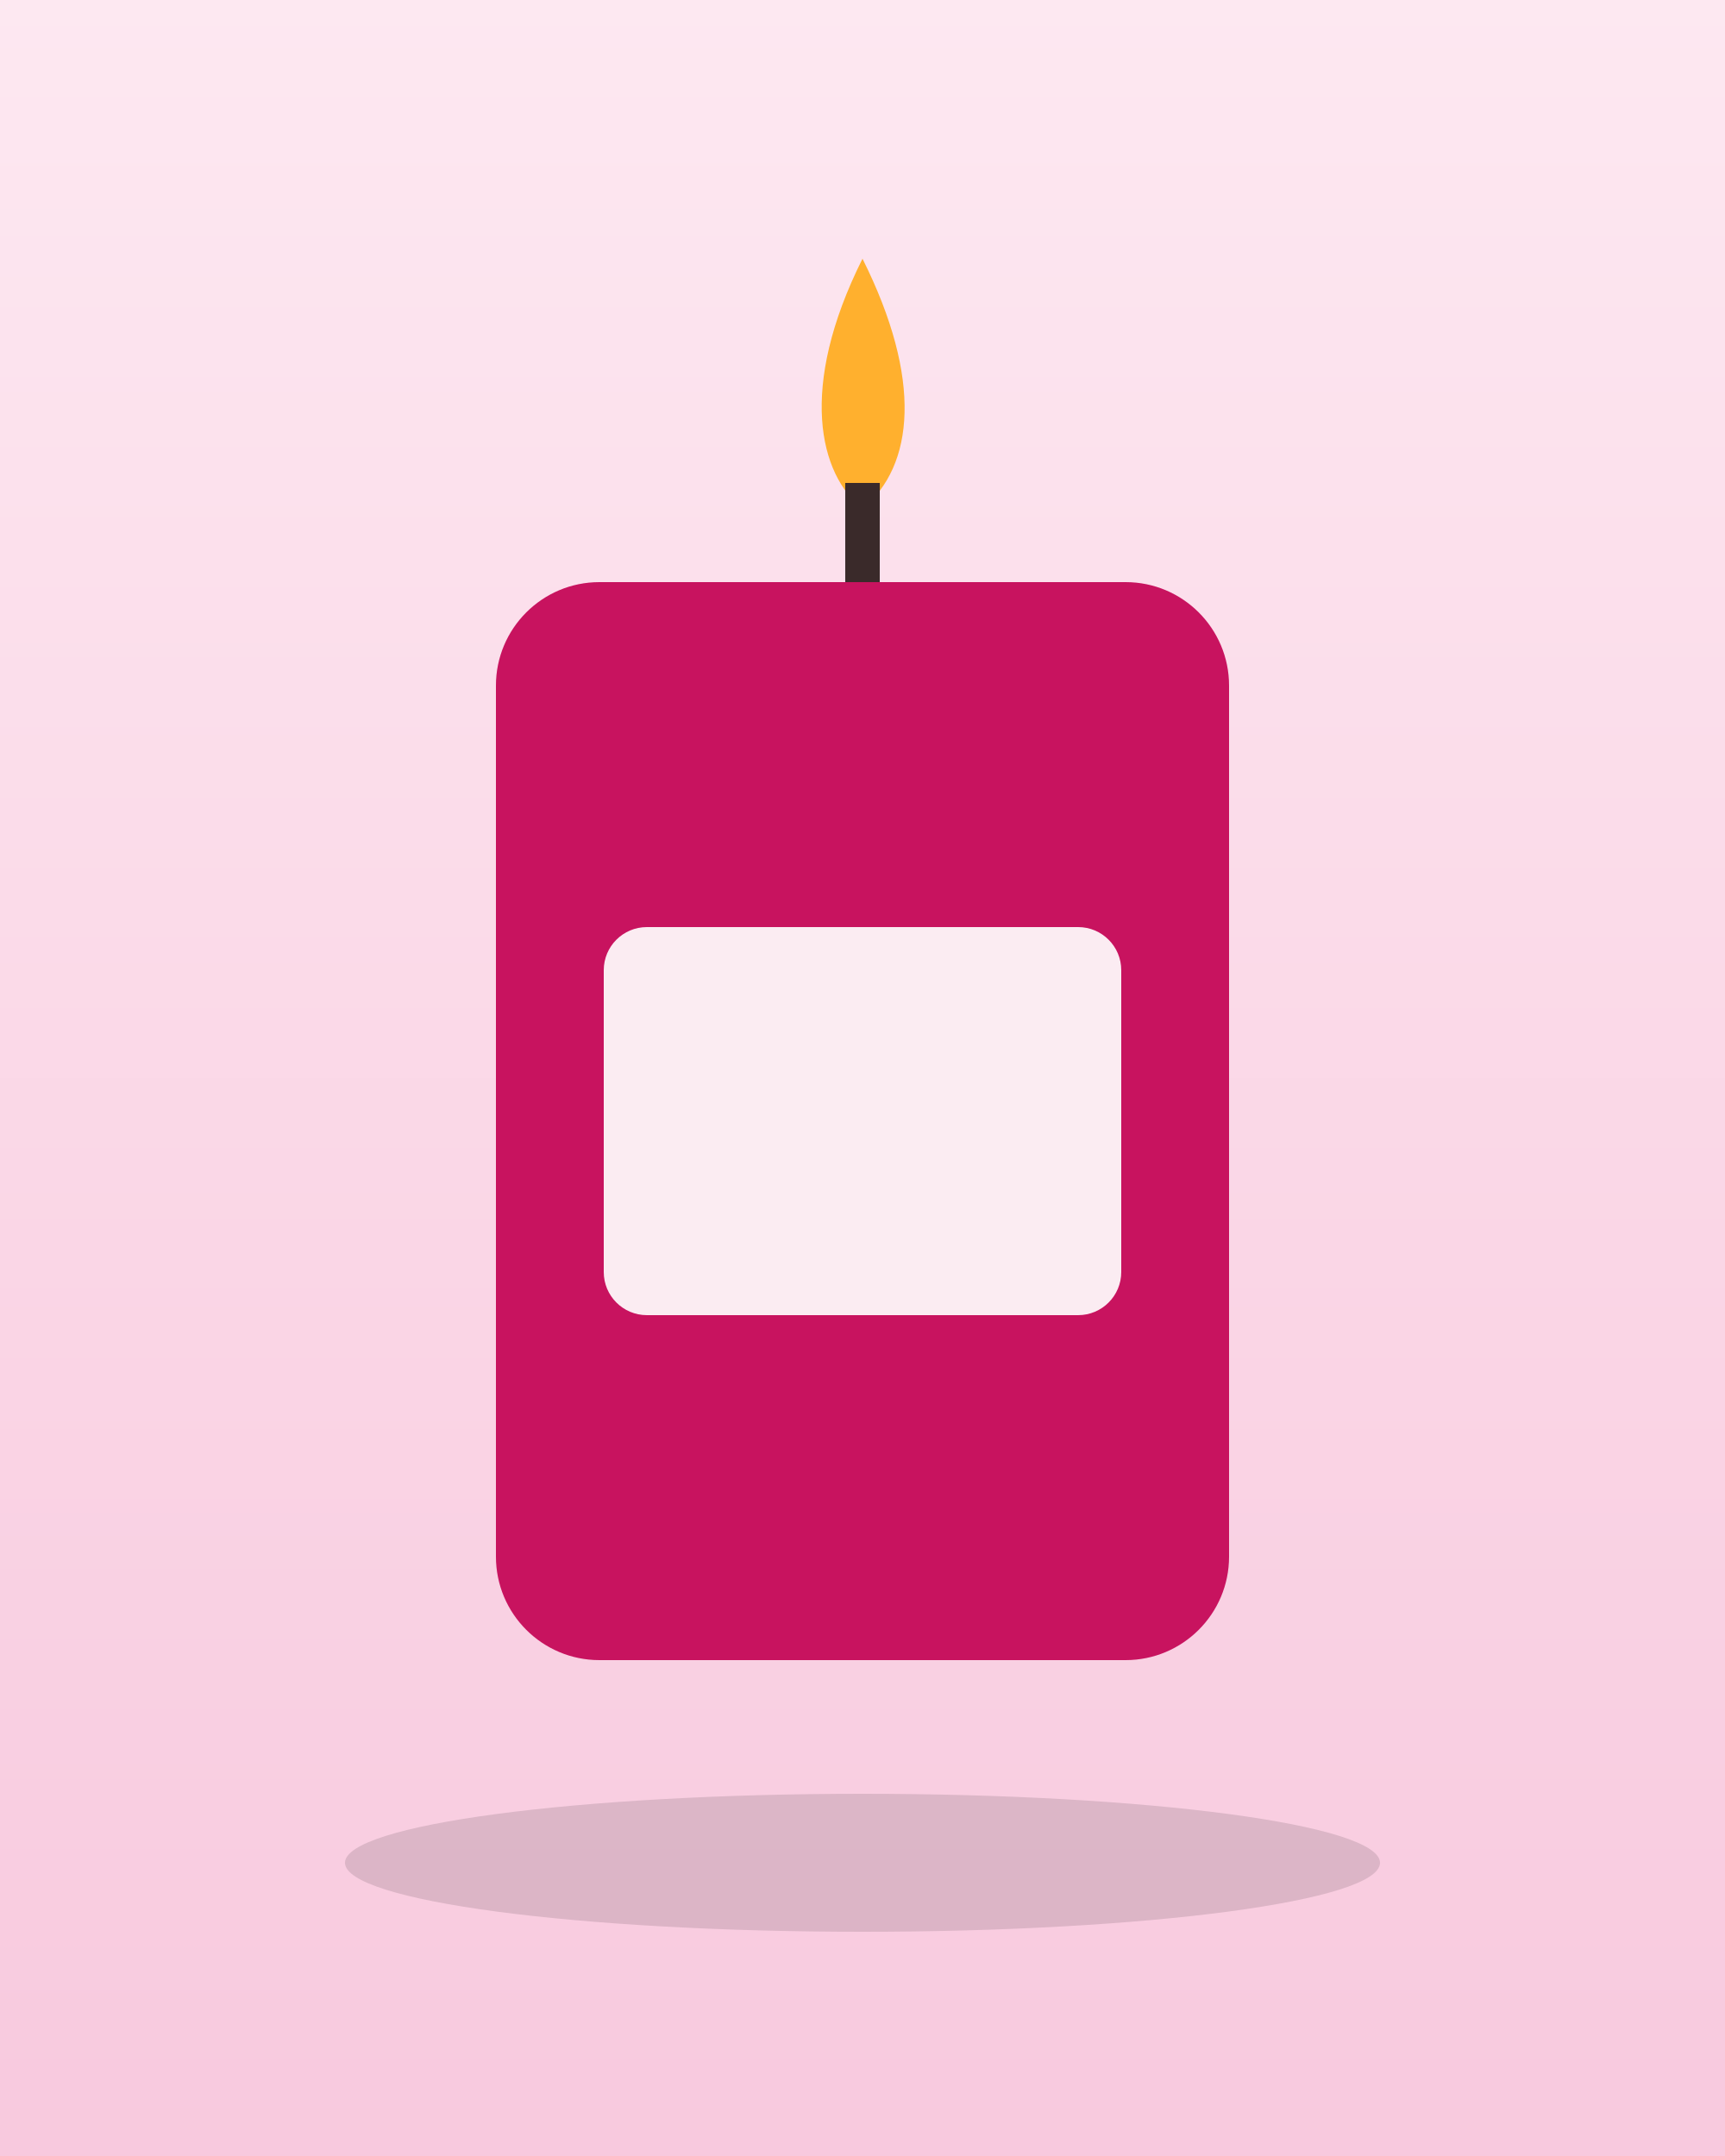
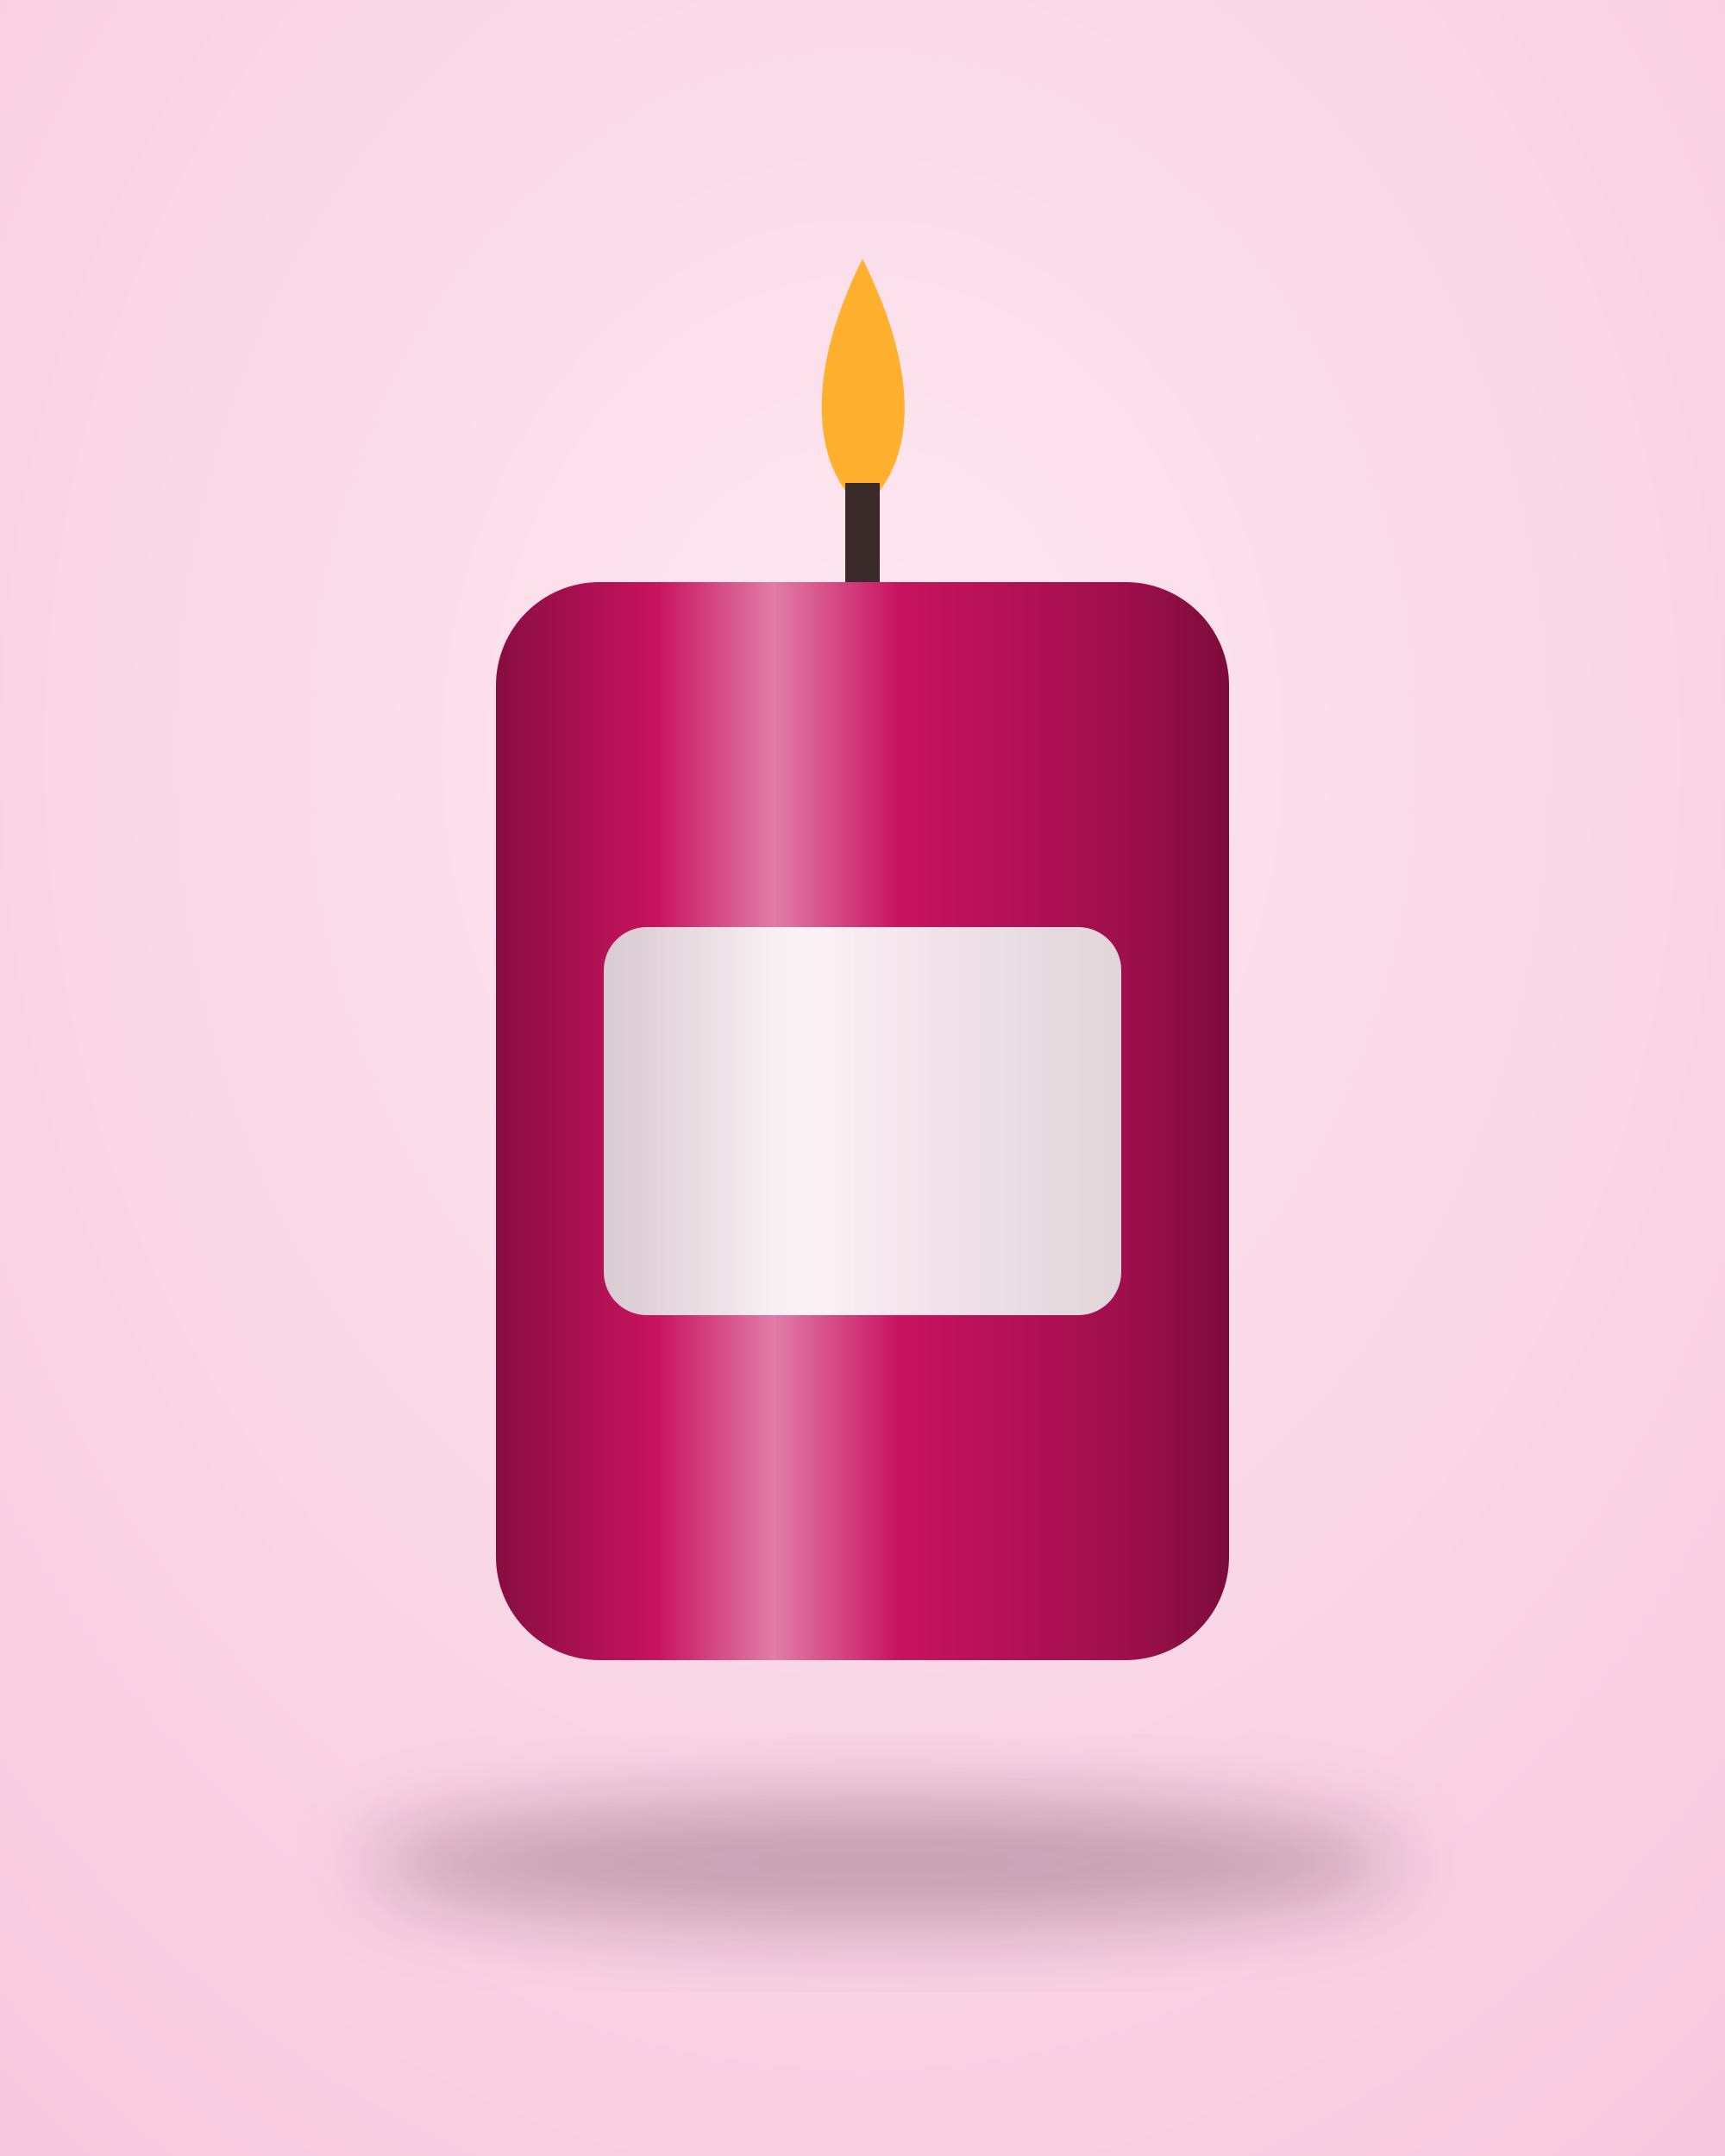
<svg xmlns="http://www.w3.org/2000/svg" viewBox="0 0 400 500">
  <defs>
-     <linearGradient id="g" x1="0" y1="0" x2="0" y2="1">
+     <radialGradient id="g" cx=".5" cy=".35" r=".8">
      <stop offset="0" stop-color="#fde8f1" />
      <stop offset="1" stop-color="#f8c9de" />
+     </radialGradient>
+     <linearGradient id="m" x1="0" y1="0" x2="1" y2="0">
+       <stop offset="0" stop-color="#880d41" />
+       <stop offset=".22" stop-color="#c8135f" />
+       <stop offset=".38" stop-color="#e17da7" />
+       <stop offset=".55" stop-color="#c8135f" />
+       <stop offset=".85" stop-color="#a00f4c" />
+       <stop offset="1" stop-color="#7c0c3b" />
    </linearGradient>
+     <linearGradient id="l" x1="0" y1="0" x2="1" y2="0">
+       <stop offset="0" stop-color="#dbdbdb" />
+       <stop offset=".4" stop-color="#ffffff" />
+       <stop offset="1" stop-color="#e6e6e6" />
+     </linearGradient>
+     <filter id="b" x="-20%" y="-50%" width="140%" height="200%">
+       <feGaussianBlur stdDeviation="9" />
+     </filter>
  </defs>
  <rect width="400" height="500" fill="url(#g)" />
-   <ellipse cx="200" cy="432" rx="120" ry="16" fill="#000" opacity=".12" />
+   <ellipse cx="205" cy="432" rx="120" ry="15" fill="#3a1428" opacity=".28" filter="url(#b)" />
  <g>
    <path d="M200 60 C185 90 190 110 200 118 C212 108 214 88 200 60Z" fill="#ffb02e" />
    <rect x="196" y="112" width="8" height="26" fill="#3a2a2a" />
-     <rect x="115" y="135" width="170" height="250" rx="24" fill="#c8135f" />
-     <rect x="140" y="215" width="120" height="90" rx="10" fill="#ffffff" opacity=".92" />
+     <rect x="115" y="135" width="170" height="250" rx="24" fill="url(#m)" />
+     <rect x="140" y="215" width="120" height="90" rx="10" fill="url(#l)" opacity=".92" />
  </g>
</svg>
